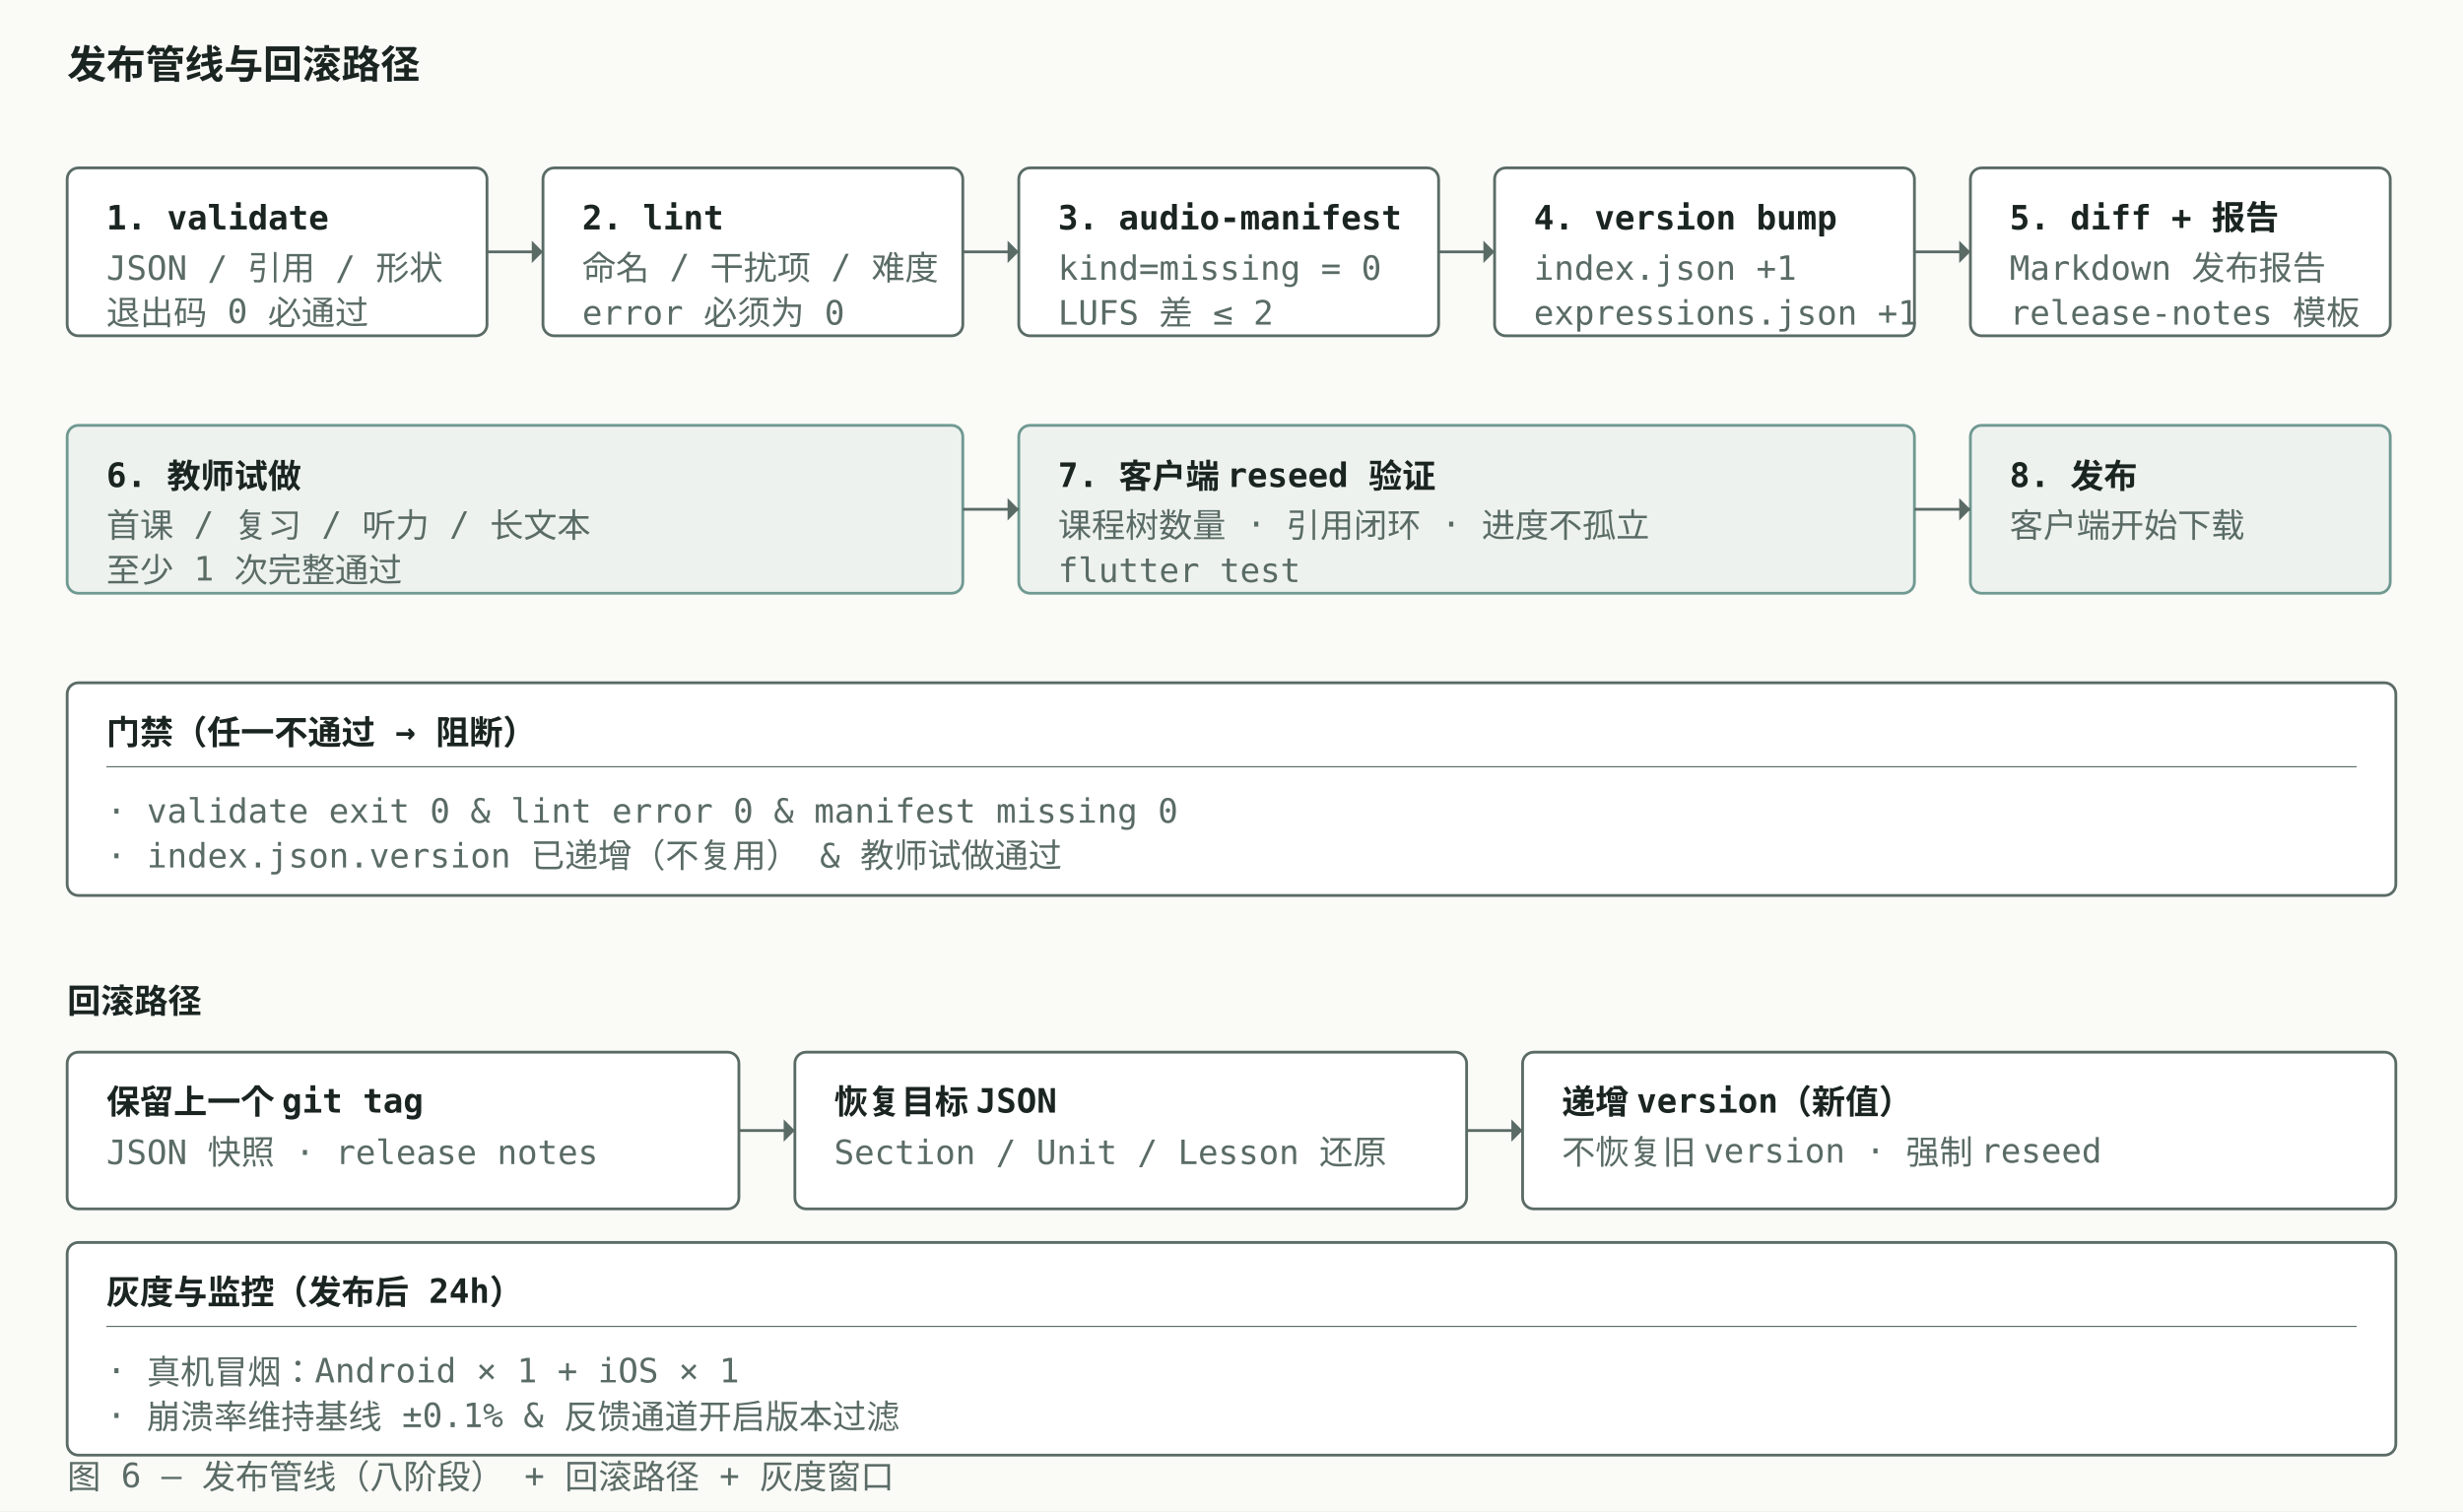
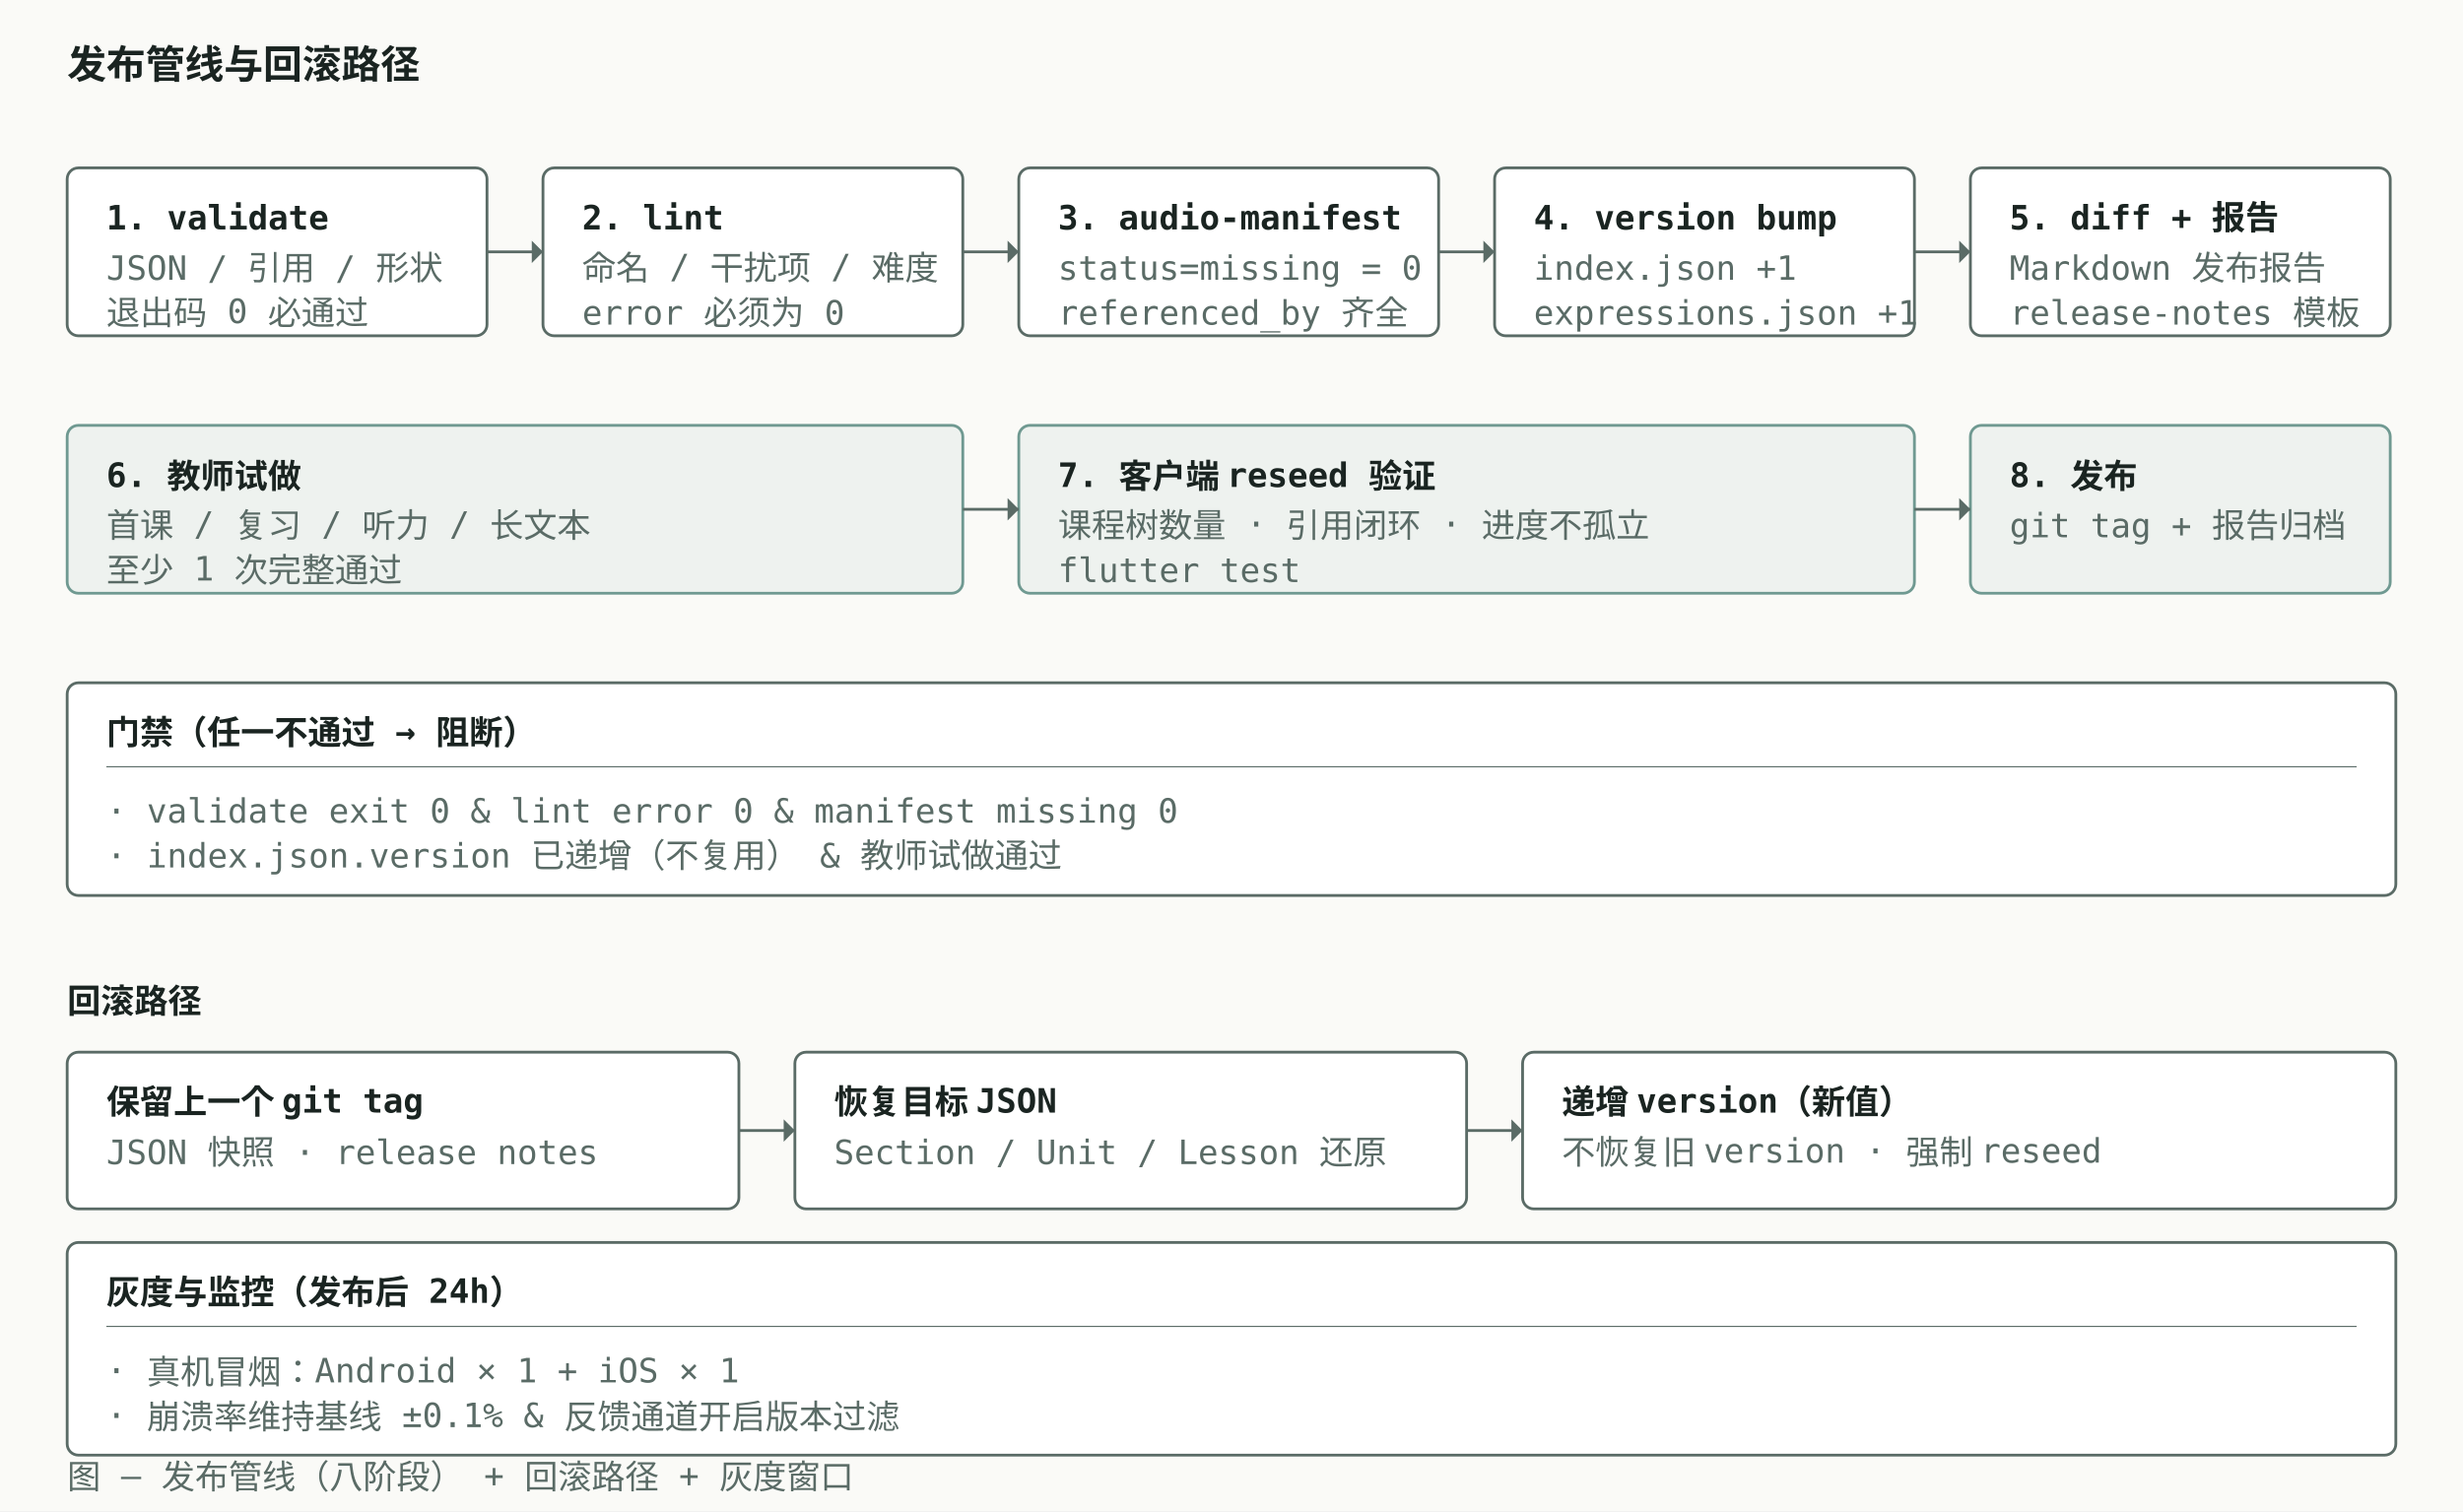
<svg xmlns="http://www.w3.org/2000/svg" viewBox="0 0 880 540" font-family="ui-monospace, 'JetBrains Mono', 'SF Mono', Consolas, monospace" font-size="12">
  <style>
    .bg { fill: #fafaf7; }
    .frame { fill: #ffffff; stroke: #5a6b66; stroke-width: 1; }
    .ok { fill: #eef2ef; stroke: #6f9991; stroke-width: 1; }
    .warn { fill: #fff5e6; stroke: #c08552; stroke-width: 1; }
    .err { fill: #fbece8; stroke: #b25a4a; stroke-width: 1; }
    .accent { fill: #6f9991; }
    .text { fill: #1a2421; }
    .muted { fill: #5a6b66; }
    .arrow { stroke: #5a6b66; stroke-width: 1; fill: none; }
    .arrow-err { stroke: #b25a4a; stroke-width: 1; fill: none; }
  </style>
  <rect class="bg" width="880" height="540" />
  <text class="text" x="24" y="28" font-size="14" font-weight="600">发布管线与回滚路径</text>
  <g transform="translate(24, 60)">
    <g transform="translate(0, 0)">
      <rect class="frame" width="150" height="60" rx="4" />
      <text class="text" x="14" y="22" font-weight="600">1. validate</text>
      <text class="muted" x="14" y="40">JSON / 引用 / 形状</text>
      <text class="muted" x="14" y="56">退出码 0 必通过</text>
    </g>
    <g transform="translate(170, 0)">
      <rect class="frame" width="150" height="60" rx="4" />
      <text class="text" x="14" y="22" font-weight="600">2. lint</text>
      <text class="muted" x="14" y="40">命名 / 干扰项 / 难度</text>
      <text class="muted" x="14" y="56">error 必须为 0</text>
    </g>
    <g transform="translate(340, 0)">
      <rect class="frame" width="150" height="60" rx="4" />
      <text class="text" x="14" y="22" font-weight="600">3. audio-manifest</text>
-       <text class="muted" x="14" y="40">kind=missing = 0</text>
-       <text class="muted" x="14" y="56">LUFS 差 ≤ 2</text>
+       <text class="muted" x="14" y="40">status=missing = 0</text>
+       <text class="muted" x="14" y="56">referenced_by 齐全</text>
    </g>
    <g transform="translate(510, 0)">
      <rect class="frame" width="150" height="60" rx="4" />
      <text class="text" x="14" y="22" font-weight="600">4. version bump</text>
      <text class="muted" x="14" y="40">index.json +1</text>
      <text class="muted" x="14" y="56">expressions.json +1</text>
    </g>
    <g transform="translate(680, 0)">
      <rect class="frame" width="150" height="60" rx="4" />
      <text class="text" x="14" y="22" font-weight="600">5. diff + 报告</text>
      <text class="muted" x="14" y="40">Markdown 发布报告</text>
      <text class="muted" x="14" y="56">release-notes 模板</text>
    </g>
  </g>
  <path class="arrow" d="M 174 90 L 194 90" />
  <polygon points="190,86 194,90 190,94" fill="#5a6b66" />
  <path class="arrow" d="M 344 90 L 364 90" />
  <polygon points="360,86 364,90 360,94" fill="#5a6b66" />
  <path class="arrow" d="M 514 90 L 534 90" />
  <polygon points="530,86 534,90 530,94" fill="#5a6b66" />
  <path class="arrow" d="M 684 90 L 704 90" />
  <polygon points="700,86 704,90 700,94" fill="#5a6b66" />
  <g transform="translate(24, 152)">
    <g transform="translate(0, 0)">
      <rect class="ok" width="320" height="60" rx="4" />
      <text class="text" x="14" y="22" font-weight="600">6. 教师试做</text>
      <text class="muted" x="14" y="40">首课 / 复习 / 听力 / 长文本</text>
      <text class="muted" x="14" y="56">至少 1 次完整通过</text>
    </g>
    <g transform="translate(340, 0)">
      <rect class="ok" width="320" height="60" rx="4" />
      <text class="text" x="14" y="22" font-weight="600">7. 客户端 reseed 验证</text>
      <text class="muted" x="14" y="40">课程树数量 · 引用闭环 · 进度不孤立</text>
      <text class="muted" x="14" y="56">flutter test</text>
    </g>
    <g transform="translate(680, 0)">
      <rect class="ok" width="150" height="60" rx="4" />
      <text class="text" x="14" y="22" font-weight="600">8. 发布</text>
-       <text class="muted" x="14" y="40">客户端开始下载</text>
+       <text class="muted" x="14" y="40">git tag + 报告归档</text>
    </g>
  </g>
  <path class="arrow" d="M 344 182 L 364 182" />
  <polygon points="360,178 364,182 360,186" fill="#5a6b66" />
  <path class="arrow" d="M 684 182 L 704 182" />
  <polygon points="700,178 704,182 700,186" fill="#5a6b66" />
  <g transform="translate(24, 244)">
    <rect class="frame" width="832" height="76" rx="4" />
    <text class="text" x="14" y="22" font-size="12" font-weight="600">门禁（任一不通过 → 阻断）</text>
    <line x1="14" y1="30" x2="818" y2="30" stroke="#5a6b66" stroke-width="0.4" />
    <text class="muted" x="14" y="50">· validate exit 0  &amp;  lint error 0  &amp;  manifest missing 0</text>
    <text class="muted" x="14" y="66">· index.json.version 已递增（不复用）  &amp;  教师试做通过</text>
  </g>
  <g transform="translate(24, 348)">
    <text class="text" x="0" y="14" font-size="12" font-weight="600">回滚路径</text>
    <g transform="translate(0, 28)">
      <rect class="frame" width="240" height="56" rx="4" />
      <text class="text" x="14" y="22" font-weight="600">保留上一个 git tag</text>
      <text class="muted" x="14" y="40">JSON 快照 · release notes</text>
    </g>
    <g transform="translate(260, 28)">
      <rect class="frame" width="240" height="56" rx="4" />
      <text class="text" x="14" y="22" font-weight="600">恢复目标 JSON</text>
      <text class="muted" x="14" y="40">Section / Unit / Lesson 还原</text>
    </g>
    <g transform="translate(520, 28)">
      <rect class="frame" width="312" height="56" rx="4" />
      <text class="text" x="14" y="22" font-weight="600">递增 version（新值）</text>
      <text class="muted" x="14" y="40">不恢复旧 version · 强制 reseed</text>
    </g>
    <path class="arrow" d="M 240 56 L 260 56" />
    <polygon points="256,52 260,56 256,60" fill="#5a6b66" />
    <path class="arrow" d="M 500 56 L 520 56" />
    <polygon points="516,52 520,56 516,60" fill="#5a6b66" />
  </g>
  <g transform="translate(24, 444)">
    <rect class="frame" width="832" height="76" rx="4" />
    <text class="text" x="14" y="22" font-size="12" font-weight="600">灰度与监控（发布后 24h）</text>
    <line x1="14" y1="30" x2="818" y2="30" stroke="#5a6b66" stroke-width="0.4" />
    <text class="muted" x="14" y="50">· 真机冒烟：Android × 1 + iOS × 1</text>
    <text class="muted" x="14" y="66">· 崩溃率维持基线 ±0.1%  &amp;  反馈通道开启版本过滤</text>
  </g>
-   <text class="muted" x="24" y="532">图 6 — 发布管线（八阶段） + 回滚路径 + 灰度窗口</text>
+   <text class="muted" x="24" y="532">图 — 发布管线（八阶段） + 回滚路径 + 灰度窗口</text>
</svg>
